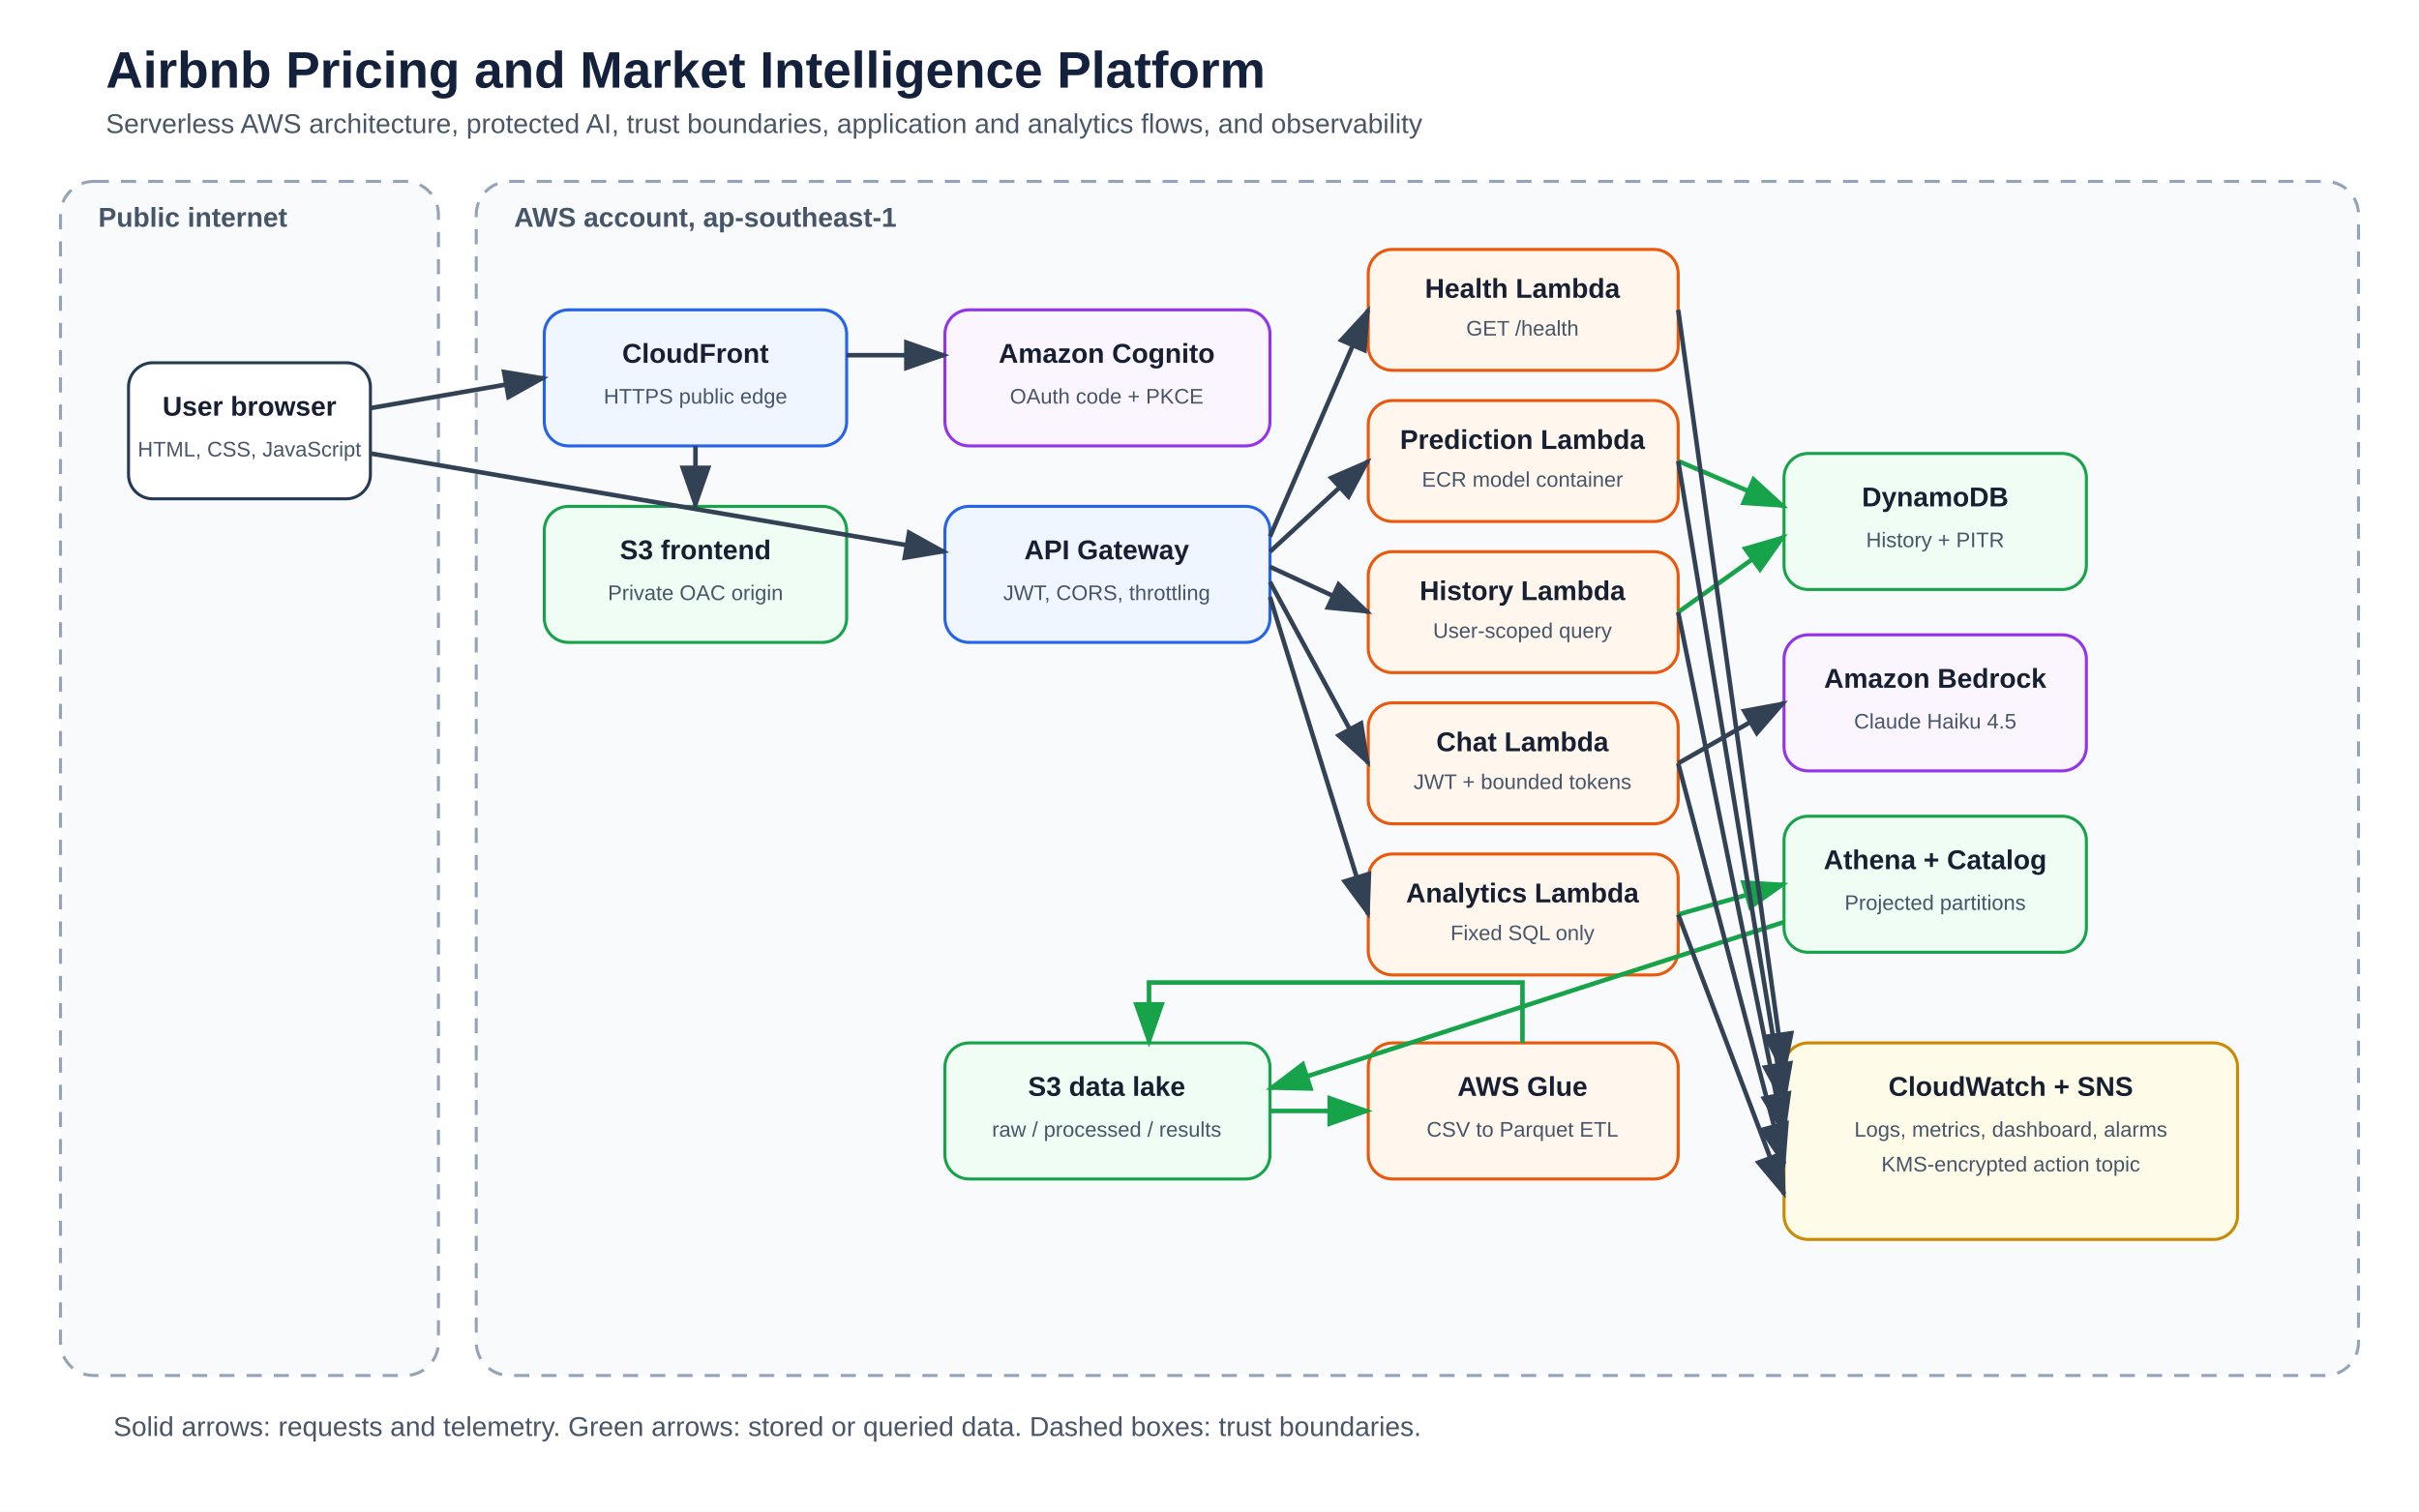
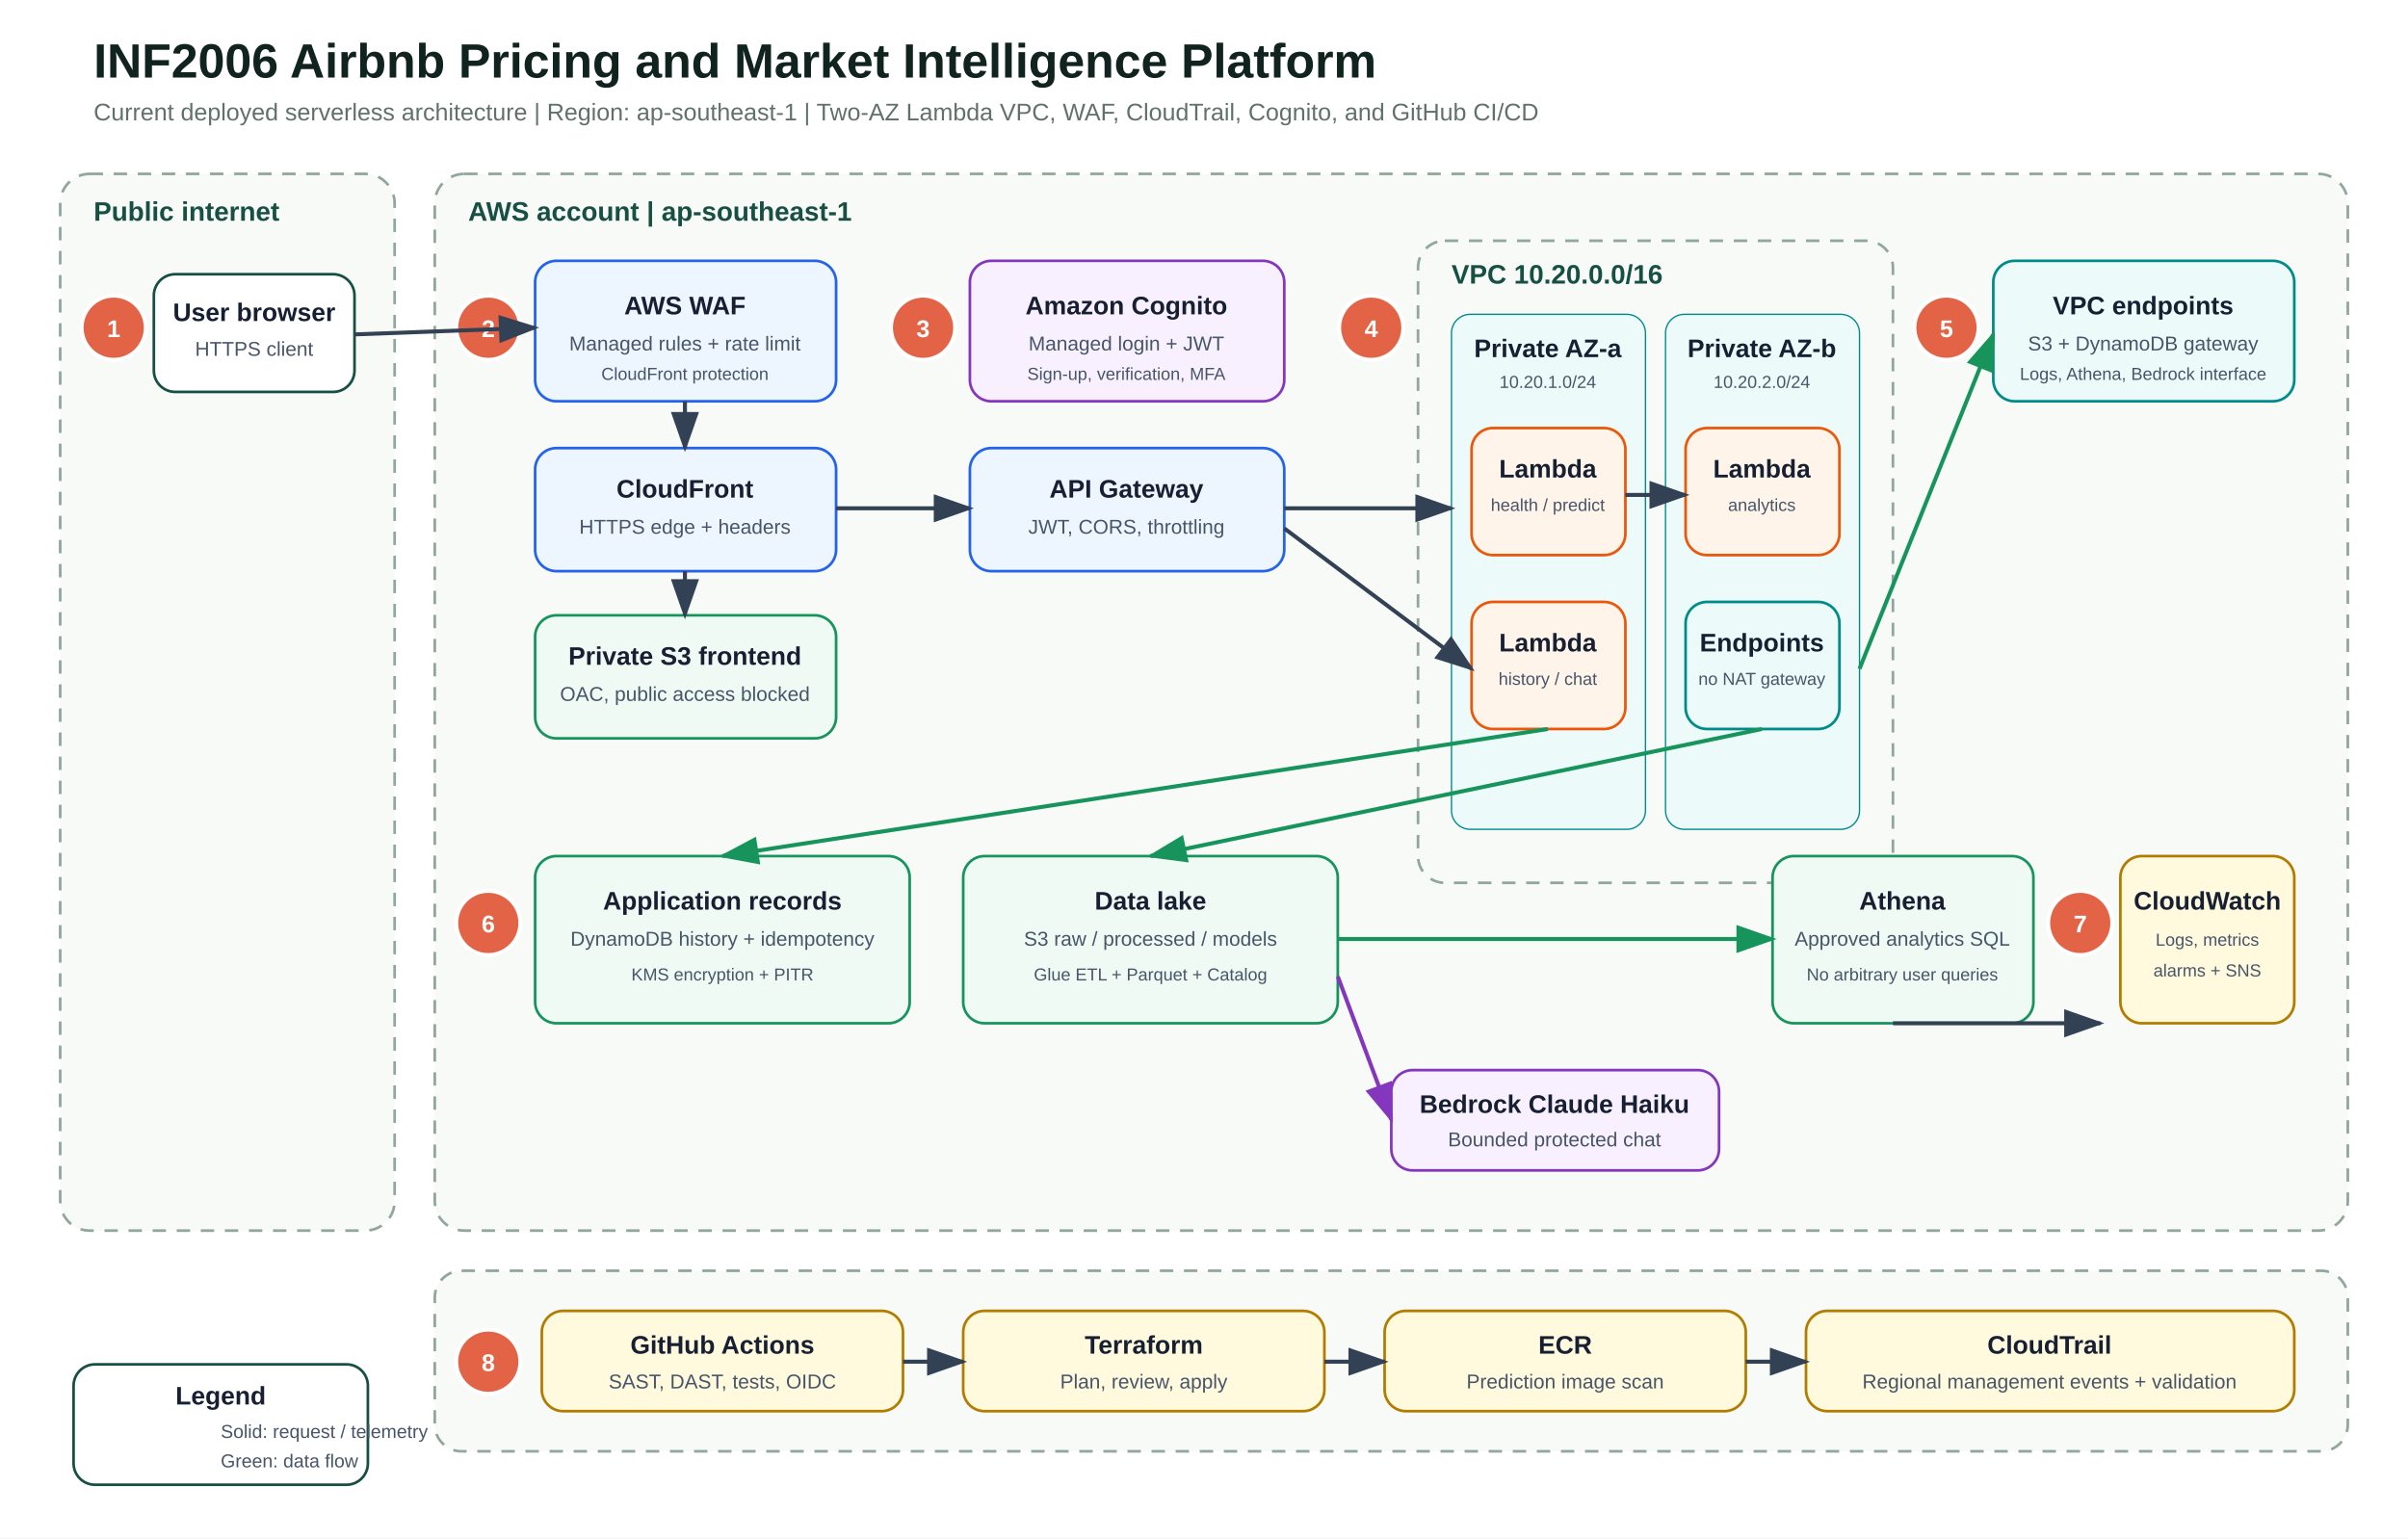
- <svg xmlns="http://www.w3.org/2000/svg" width="1600" height="1000" viewBox="0 0 1600 1000">
+ <svg xmlns="http://www.w3.org/2000/svg" width="1800" height="1150" viewBox="0 0 1800 1150">
  <defs>
    <style>
-       .title { font: 700 34px Arial, sans-serif; fill: #14213d; }
-       .subtitle { font: 18px Arial, sans-serif; fill: #4a5568; }
-       .boundary { fill: #f8fafc; stroke: #94a3b8; stroke-width: 2; stroke-dasharray: 10 8; }
-       .boundary-label { font: 700 18px Arial, sans-serif; fill: #475569; }
-       .box { fill: #ffffff; stroke: #243b53; stroke-width: 2; rx: 16; }
-       .edge { fill: #eff6ff; stroke: #2563eb; }
-       .compute { fill: #fff7ed; stroke: #ea580c; }
-       .data { fill: #f0fdf4; stroke: #16a34a; }
-       .identity { fill: #faf5ff; stroke: #9333ea; }
-       .ops { fill: #fefce8; stroke: #ca8a04; }
-       .label { font: 700 18px Arial, sans-serif; fill: #172033; text-anchor: middle; }
-       .small { font: 14px Arial, sans-serif; fill: #475569; text-anchor: middle; }
+       .title { font: 700 36px Arial, sans-serif; fill: #10231e; }
+       .subtitle { font: 18px Arial, sans-serif; fill: #60716b; }
+       .step { font: 700 18px Arial, sans-serif; fill: #ffffff; text-anchor: middle; }
+       .boundary { fill: #f7faf7; stroke: #91a69d; stroke-width: 2; stroke-dasharray: 10 8; }
+       .boundary-label { font: 700 20px Arial, sans-serif; fill: #174f42; }
+       .box { fill: #ffffff; stroke: #174f42; stroke-width: 2; rx: 16; }
+       .edge { fill: #edf5ff; stroke: #2563eb; }
+       .compute { fill: #fff4e9; stroke: #ea580c; }
+       .data { fill: #eefaf3; stroke: #16945c; }
+       .identity { fill: #f8f0ff; stroke: #8436bd; }
+       .ops { fill: #fff9dd; stroke: #b17c00; }
+       .network { fill: #edfafa; stroke: #008b8b; }
+       .label { font: 700 19px Arial, sans-serif; fill: #172033; text-anchor: middle; }
+       .small { font: 15px Arial, sans-serif; fill: #475569; text-anchor: middle; }
+       .tiny { font: 13px Arial, sans-serif; fill: #475569; text-anchor: middle; }
      .arrow { stroke: #334155; stroke-width: 3; fill: none; marker-end: url(#arrowhead); }
-       .data-arrow { stroke: #16a34a; stroke-width: 3; fill: none; marker-end: url(#greenhead); }
+       .green-arrow { stroke: #16945c; stroke-width: 3; fill: none; marker-end: url(#greenhead); }
+       .purple-arrow { stroke: #8436bd; stroke-width: 3; fill: none; marker-end: url(#purplehead); }
+       .step-circle { fill: #e26345; stroke: #ffffff; stroke-width: 3; }
+       .legend { font: 14px Arial, sans-serif; fill: #475569; }
    </style>
    <marker id="arrowhead" markerWidth="10" markerHeight="7" refX="9" refY="3.5" orient="auto">
      <polygon points="0 0, 10 3.5, 0 7" fill="#334155" />
    </marker>
    <marker id="greenhead" markerWidth="10" markerHeight="7" refX="9" refY="3.5" orient="auto">
-       <polygon points="0 0, 10 3.5, 0 7" fill="#16a34a" />
+       <polygon points="0 0, 10 3.5, 0 7" fill="#16945c" />
+     </marker>
+     <marker id="purplehead" markerWidth="10" markerHeight="7" refX="9" refY="3.5" orient="auto">
+       <polygon points="0 0, 10 3.5, 0 7" fill="#8436bd" />
    </marker>
  </defs>
-   <rect width="1600" height="1000" fill="#ffffff" />
-   <text x="70" y="58" class="title">Airbnb Pricing and Market Intelligence Platform</text>
-   <text x="70" y="88" class="subtitle">Serverless AWS architecture, protected AI, trust boundaries, application and analytics flows, and observability</text>
-   <rect x="40" y="120" width="250" height="790" class="boundary" rx="22" />
-   <text x="65" y="150" class="boundary-label">Public internet</text>
-   <rect x="315" y="120" width="1245" height="790" class="boundary" rx="22" />
-   <text x="340" y="150" class="boundary-label">AWS account, ap-southeast-1</text>
-   <rect x="85" y="240" width="160" height="90" class="box" />
-   <text x="165" y="275" class="label">User browser</text>
-   <text x="165" y="302" class="small">HTML, CSS, JavaScript</text>
-   <rect x="360" y="205" width="200" height="90" class="box edge" />
-   <text x="460" y="240" class="label">CloudFront</text>
-   <text x="460" y="267" class="small">HTTPS public edge</text>
-   <rect x="360" y="335" width="200" height="90" class="box data" />
-   <text x="460" y="370" class="label">S3 frontend</text>
-   <text x="460" y="397" class="small">Private OAC origin</text>
-   <rect x="625" y="205" width="215" height="90" class="box identity" />
-   <text x="732" y="240" class="label">Amazon Cognito</text>
-   <text x="732" y="267" class="small">OAuth code + PKCE</text>
-   <rect x="625" y="335" width="215" height="90" class="box edge" />
-   <text x="732" y="370" class="label">API Gateway</text>
-   <text x="732" y="397" class="small">JWT, CORS, throttling</text>
-   <rect x="905" y="165" width="205" height="80" class="box compute" />
-   <text x="1007" y="197" class="label">Health Lambda</text>
-   <text x="1007" y="222" class="small">GET /health</text>
-   <rect x="905" y="265" width="205" height="80" class="box compute" />
-   <text x="1007" y="297" class="label">Prediction Lambda</text>
-   <text x="1007" y="322" class="small">ECR model container</text>
-   <rect x="905" y="365" width="205" height="80" class="box compute" />
-   <text x="1007" y="397" class="label">History Lambda</text>
-   <text x="1007" y="422" class="small">User-scoped query</text>
-   <rect x="905" y="465" width="205" height="80" class="box compute" />
-   <text x="1007" y="497" class="label">Chat Lambda</text>
-   <text x="1007" y="522" class="small">JWT + bounded tokens</text>
-   <rect x="905" y="565" width="205" height="80" class="box compute" />
-   <text x="1007" y="597" class="label">Analytics Lambda</text>
-   <text x="1007" y="622" class="small">Fixed SQL only</text>
-   <rect x="1180" y="300" width="200" height="90" class="box data" />
-   <text x="1280" y="335" class="label">DynamoDB</text>
-   <text x="1280" y="362" class="small">History + PITR</text>
-   <rect x="1180" y="420" width="200" height="90" class="box identity" />
-   <text x="1280" y="455" class="label">Amazon Bedrock</text>
-   <text x="1280" y="482" class="small">Claude Haiku 4.5</text>
-   <rect x="1180" y="540" width="200" height="90" class="box data" />
-   <text x="1280" y="575" class="label">Athena + Catalog</text>
-   <text x="1280" y="602" class="small">Projected partitions</text>
-   <rect x="625" y="690" width="215" height="90" class="box data" />
-   <text x="732" y="725" class="label">S3 data lake</text>
-   <text x="732" y="752" class="small">raw / processed / results</text>
-   <rect x="905" y="690" width="205" height="90" class="box compute" />
-   <text x="1007" y="725" class="label">AWS Glue</text>
-   <text x="1007" y="752" class="small">CSV to Parquet ETL</text>
-   <rect x="1180" y="690" width="300" height="130" class="box ops" />
-   <text x="1330" y="725" class="label">CloudWatch + SNS</text>
-   <text x="1330" y="752" class="small">Logs, metrics, dashboard, alarms</text>
-   <text x="1330" y="775" class="small">KMS-encrypted action topic</text>
-   <path d="M245 270 L360 250" class="arrow" />
-   <path d="M460 295 L460 335" class="arrow" />
-   <path d="M245 300 L625 365" class="arrow" />
-   <path d="M560 235 L625 235" class="arrow" />
-   <path d="M840 355 L905 205" class="arrow" />
-   <path d="M840 365 L905 305" class="arrow" />
-   <path d="M840 375 L905 405" class="arrow" />
-   <path d="M840 385 L905 505" class="arrow" />
-   <path d="M840 395 L905 605" class="arrow" />
-   <path d="M1110 305 L1180 335" class="data-arrow" />
-   <path d="M1110 405 L1180 355" class="data-arrow" />
-   <path d="M1110 505 L1180 465" class="arrow" />
-   <path d="M1110 605 L1180 585" class="data-arrow" />
-   <path d="M1180 610 L840 720" class="data-arrow" />
-   <path d="M840 735 L905 735" class="data-arrow" />
-   <path d="M1007 690 L1007 650 L760 650 L760 690" class="data-arrow" />
-   <path d="M1110 205 L1180 710" class="arrow" />
-   <path d="M1110 305 L1180 730" class="arrow" />
-   <path d="M1110 405 L1180 750" class="arrow" />
-   <path d="M1110 505 L1180 770" class="arrow" />
-   <path d="M1110 605 L1180 790" class="arrow" />
-   <text x="75" y="950" class="subtitle">Solid arrows: requests and telemetry. Green arrows: stored or queried data. Dashed boxes: trust boundaries.</text>
+   <rect width="1800" height="1150" fill="#ffffff" />
+   <text x="70" y="58" class="title">INF2006 Airbnb Pricing and Market Intelligence Platform</text>
+   <text x="70" y="90" class="subtitle">Current deployed serverless architecture | Region: ap-southeast-1 | Two-AZ Lambda VPC, WAF, CloudTrail, Cognito, and GitHub CI/CD</text>
+   <rect x="45" y="130" width="250" height="790" class="boundary" rx="22" />
+   <text x="70" y="165" class="boundary-label">Public internet</text>
+   <rect x="325" y="130" width="1430" height="790" class="boundary" rx="22" />
+   <text x="350" y="165" class="boundary-label">AWS account | ap-southeast-1</text>
+   <circle cx="85" cy="245" r="24" class="step-circle" />
+   <text x="85" y="252" class="step">1</text>
+   <rect x="115" y="205" width="150" height="88" class="box" />
+   <text x="190" y="240" class="label">User browser</text>
+   <text x="190" y="266" class="small">HTTPS client</text>
+   <circle cx="365" cy="245" r="24" class="step-circle" />
+   <text x="365" y="252" class="step">2</text>
+   <rect x="400" y="195" width="225" height="105" class="box edge" />
+   <text x="512" y="235" class="label">AWS WAF</text>
+   <text x="512" y="262" class="small">Managed rules + rate limit</text>
+   <text x="512" y="284" class="tiny">CloudFront protection</text>
+   <rect x="400" y="335" width="225" height="92" class="box edge" />
+   <text x="512" y="372" class="label">CloudFront</text>
+   <text x="512" y="399" class="small">HTTPS edge + headers</text>
+   <rect x="400" y="460" width="225" height="92" class="box data" />
+   <text x="512" y="497" class="label">Private S3 frontend</text>
+   <text x="512" y="524" class="small">OAC, public access blocked</text>
+   <circle cx="690" cy="245" r="24" class="step-circle" />
+   <text x="690" y="252" class="step">3</text>
+   <rect x="725" y="195" width="235" height="105" class="box identity" />
+   <text x="842" y="235" class="label">Amazon Cognito</text>
+   <text x="842" y="262" class="small">Managed login + JWT</text>
+   <text x="842" y="284" class="tiny">Sign-up, verification, MFA</text>
+   <rect x="725" y="335" width="235" height="92" class="box edge" />
+   <text x="842" y="372" class="label">API Gateway</text>
+   <text x="842" y="399" class="small">JWT, CORS, throttling</text>
+   <circle cx="1025" cy="245" r="24" class="step-circle" />
+   <text x="1025" y="252" class="step">4</text>
+   <rect x="1060" y="180" width="355" height="480" class="boundary" rx="20" />
+   <text x="1085" y="212" class="boundary-label">VPC 10.20.0.0/16</text>
+   <rect x="1085" y="235" width="145" height="385" class="network" rx="14" />
+   <text x="1157" y="267" class="label">Private AZ-a</text>
+   <text x="1157" y="290" class="tiny">10.20.1.0/24</text>
+   <rect x="1100" y="320" width="115" height="95" class="box compute" />
+   <text x="1157" y="357" class="label">Lambda</text>
+   <text x="1157" y="382" class="tiny">health / predict</text>
+   <rect x="1100" y="450" width="115" height="95" class="box compute" />
+   <text x="1157" y="487" class="label">Lambda</text>
+   <text x="1157" y="512" class="tiny">history / chat</text>
+   <rect x="1245" y="235" width="145" height="385" class="network" rx="14" />
+   <text x="1317" y="267" class="label">Private AZ-b</text>
+   <text x="1317" y="290" class="tiny">10.20.2.0/24</text>
+   <rect x="1260" y="320" width="115" height="95" class="box compute" />
+   <text x="1317" y="357" class="label">Lambda</text>
+   <text x="1317" y="382" class="tiny">analytics</text>
+   <rect x="1260" y="450" width="115" height="95" class="box network" />
+   <text x="1317" y="487" class="label">Endpoints</text>
+   <text x="1317" y="512" class="tiny">no NAT gateway</text>
+   <circle cx="1455" cy="245" r="24" class="step-circle" />
+   <text x="1455" y="252" class="step">5</text>
+   <rect x="1490" y="195" width="225" height="105" class="box network" />
+   <text x="1602" y="235" class="label">VPC endpoints</text>
+   <text x="1602" y="262" class="small">S3 + DynamoDB gateway</text>
+   <text x="1602" y="284" class="tiny">Logs, Athena, Bedrock interface</text>
+   <circle cx="365" cy="690" r="24" class="step-circle" />
+   <text x="365" y="697" class="step">6</text>
+   <rect x="400" y="640" width="280" height="125" class="box data" />
+   <text x="540" y="680" class="label">Application records</text>
+   <text x="540" y="707" class="small">DynamoDB history + idempotency</text>
+   <text x="540" y="733" class="tiny">KMS encryption + PITR</text>
+   <rect x="720" y="640" width="280" height="125" class="box data" />
+   <text x="860" y="680" class="label">Data lake</text>
+   <text x="860" y="707" class="small">S3 raw / processed / models</text>
+   <text x="860" y="733" class="tiny">Glue ETL + Parquet + Catalog</text>
+   <rect x="1040" y="800" width="245" height="75" class="box identity" />
+   <text x="1162" y="832" class="label">Bedrock Claude Haiku</text>
+   <text x="1162" y="857" class="small">Bounded protected chat</text>
+   <rect x="1325" y="640" width="195" height="125" class="box data" />
+   <text x="1422" y="680" class="label">Athena</text>
+   <text x="1422" y="707" class="small">Approved analytics SQL</text>
+   <text x="1422" y="733" class="tiny">No arbitrary user queries</text>
+   <circle cx="1555" cy="690" r="24" class="step-circle" />
+   <text x="1555" y="697" class="step">7</text>
+   <rect x="1585" y="640" width="130" height="125" class="box ops" />
+   <text x="1650" y="680" class="label">CloudWatch</text>
+   <text x="1650" y="707" class="tiny">Logs, metrics</text>
+   <text x="1650" y="730" class="tiny">alarms + SNS</text>
+   <rect x="325" y="950" width="1430" height="135" class="boundary" rx="20" />
+   <circle cx="365" cy="1018" r="24" class="step-circle" />
+   <text x="365" y="1025" class="step">8</text>
+   <rect x="405" y="980" width="270" height="75" class="box ops" />
+   <text x="540" y="1012" class="label">GitHub Actions</text>
+   <text x="540" y="1038" class="small">SAST, DAST, tests, OIDC</text>
+   <rect x="720" y="980" width="270" height="75" class="box ops" />
+   <text x="855" y="1012" class="label">Terraform</text>
+   <text x="855" y="1038" class="small">Plan, review, apply</text>
+   <rect x="1035" y="980" width="270" height="75" class="box ops" />
+   <text x="1170" y="1012" class="label">ECR</text>
+   <text x="1170" y="1038" class="small">Prediction image scan</text>
+   <rect x="1350" y="980" width="365" height="75" class="box ops" />
+   <text x="1532" y="1012" class="label">CloudTrail</text>
+   <text x="1532" y="1038" class="small">Regional management events + validation</text>
+   <path d="M265 250 L400 245" class="arrow" />
+   <path d="M512 300 L512 335" class="arrow" />
+   <path d="M512 427 L512 460" class="arrow" />
+   <path d="M625 380 L725 380" class="arrow" />
+   <path d="M960 380 L1085 380" class="arrow" />
+   <path d="M960 395 L1100 500" class="arrow" />
+   <path d="M1215 370 L1260 370" class="arrow" />
+   <path d="M1390 500 L1490 250" class="green-arrow" />
+   <path d="M1157 545 L540 640" class="green-arrow" />
+   <path d="M1317 545 L860 640" class="green-arrow" />
+   <path d="M1000 730 L1040 837" class="purple-arrow" />
+   <path d="M1000 702 L1325 702" class="green-arrow" />
+   <path d="M1415 765 L1570 765" class="arrow" />
+   <path d="M675 1018 L720 1018" class="arrow" />
+   <path d="M990 1018 L1035 1018" class="arrow" />
+   <path d="M1305 1018 L1350 1018" class="arrow" />
+   <rect x="55" y="1020" width="220" height="90" class="box" />
+   <text x="165" y="1050" class="label">Legend</text>
+   <text x="165" y="1075" class="legend">Solid: request / telemetry</text>
+   <text x="165" y="1097" class="legend">Green: data flow</text>
</svg>
